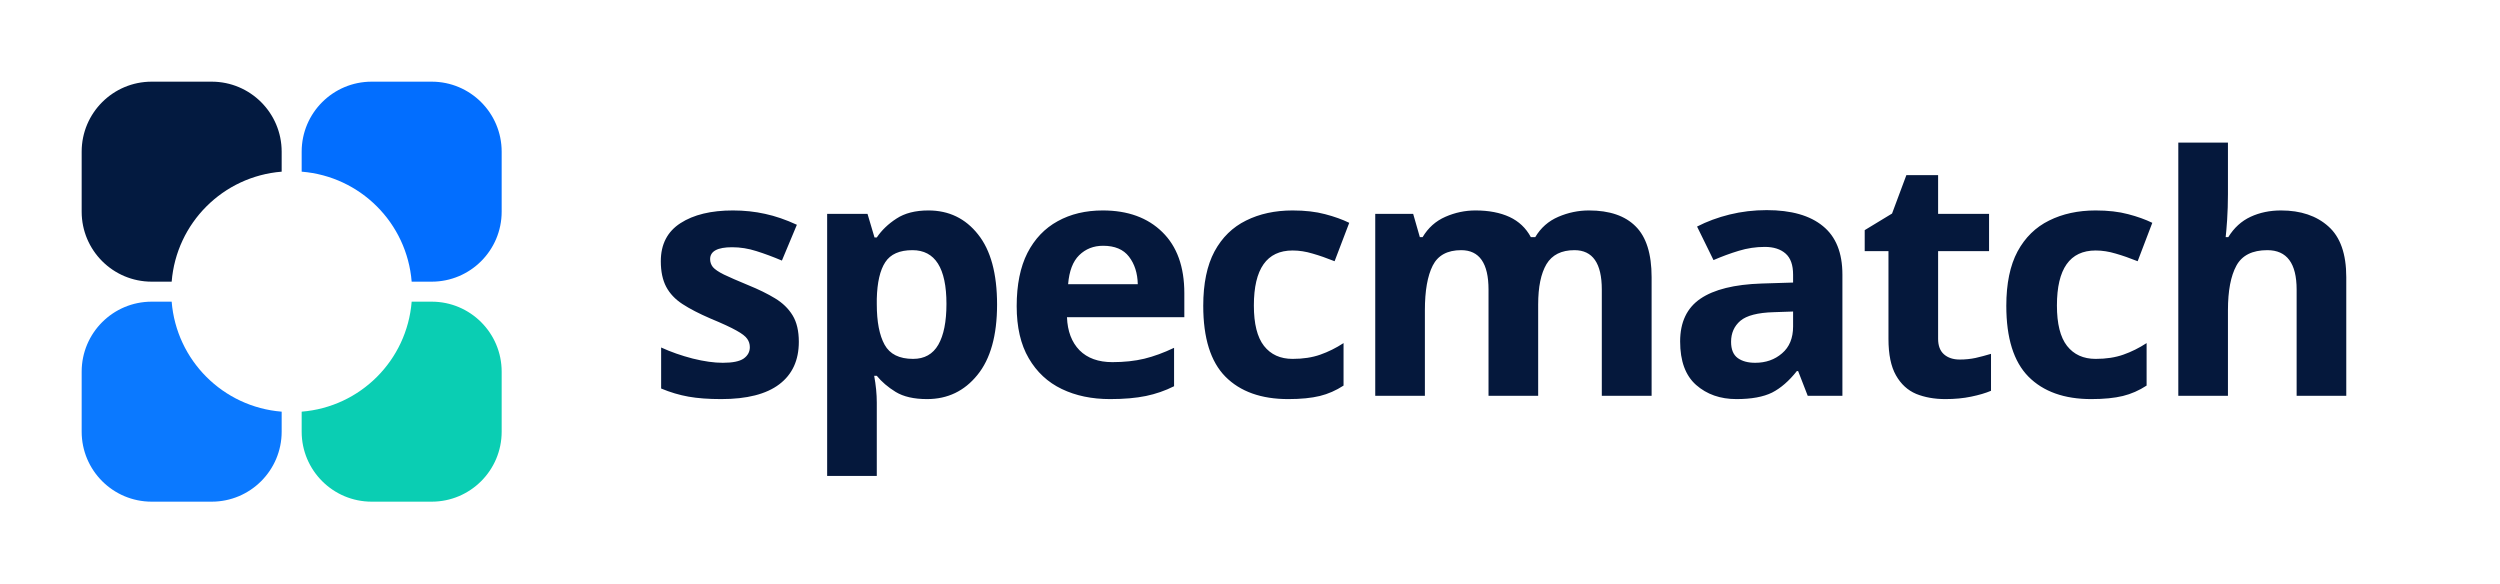
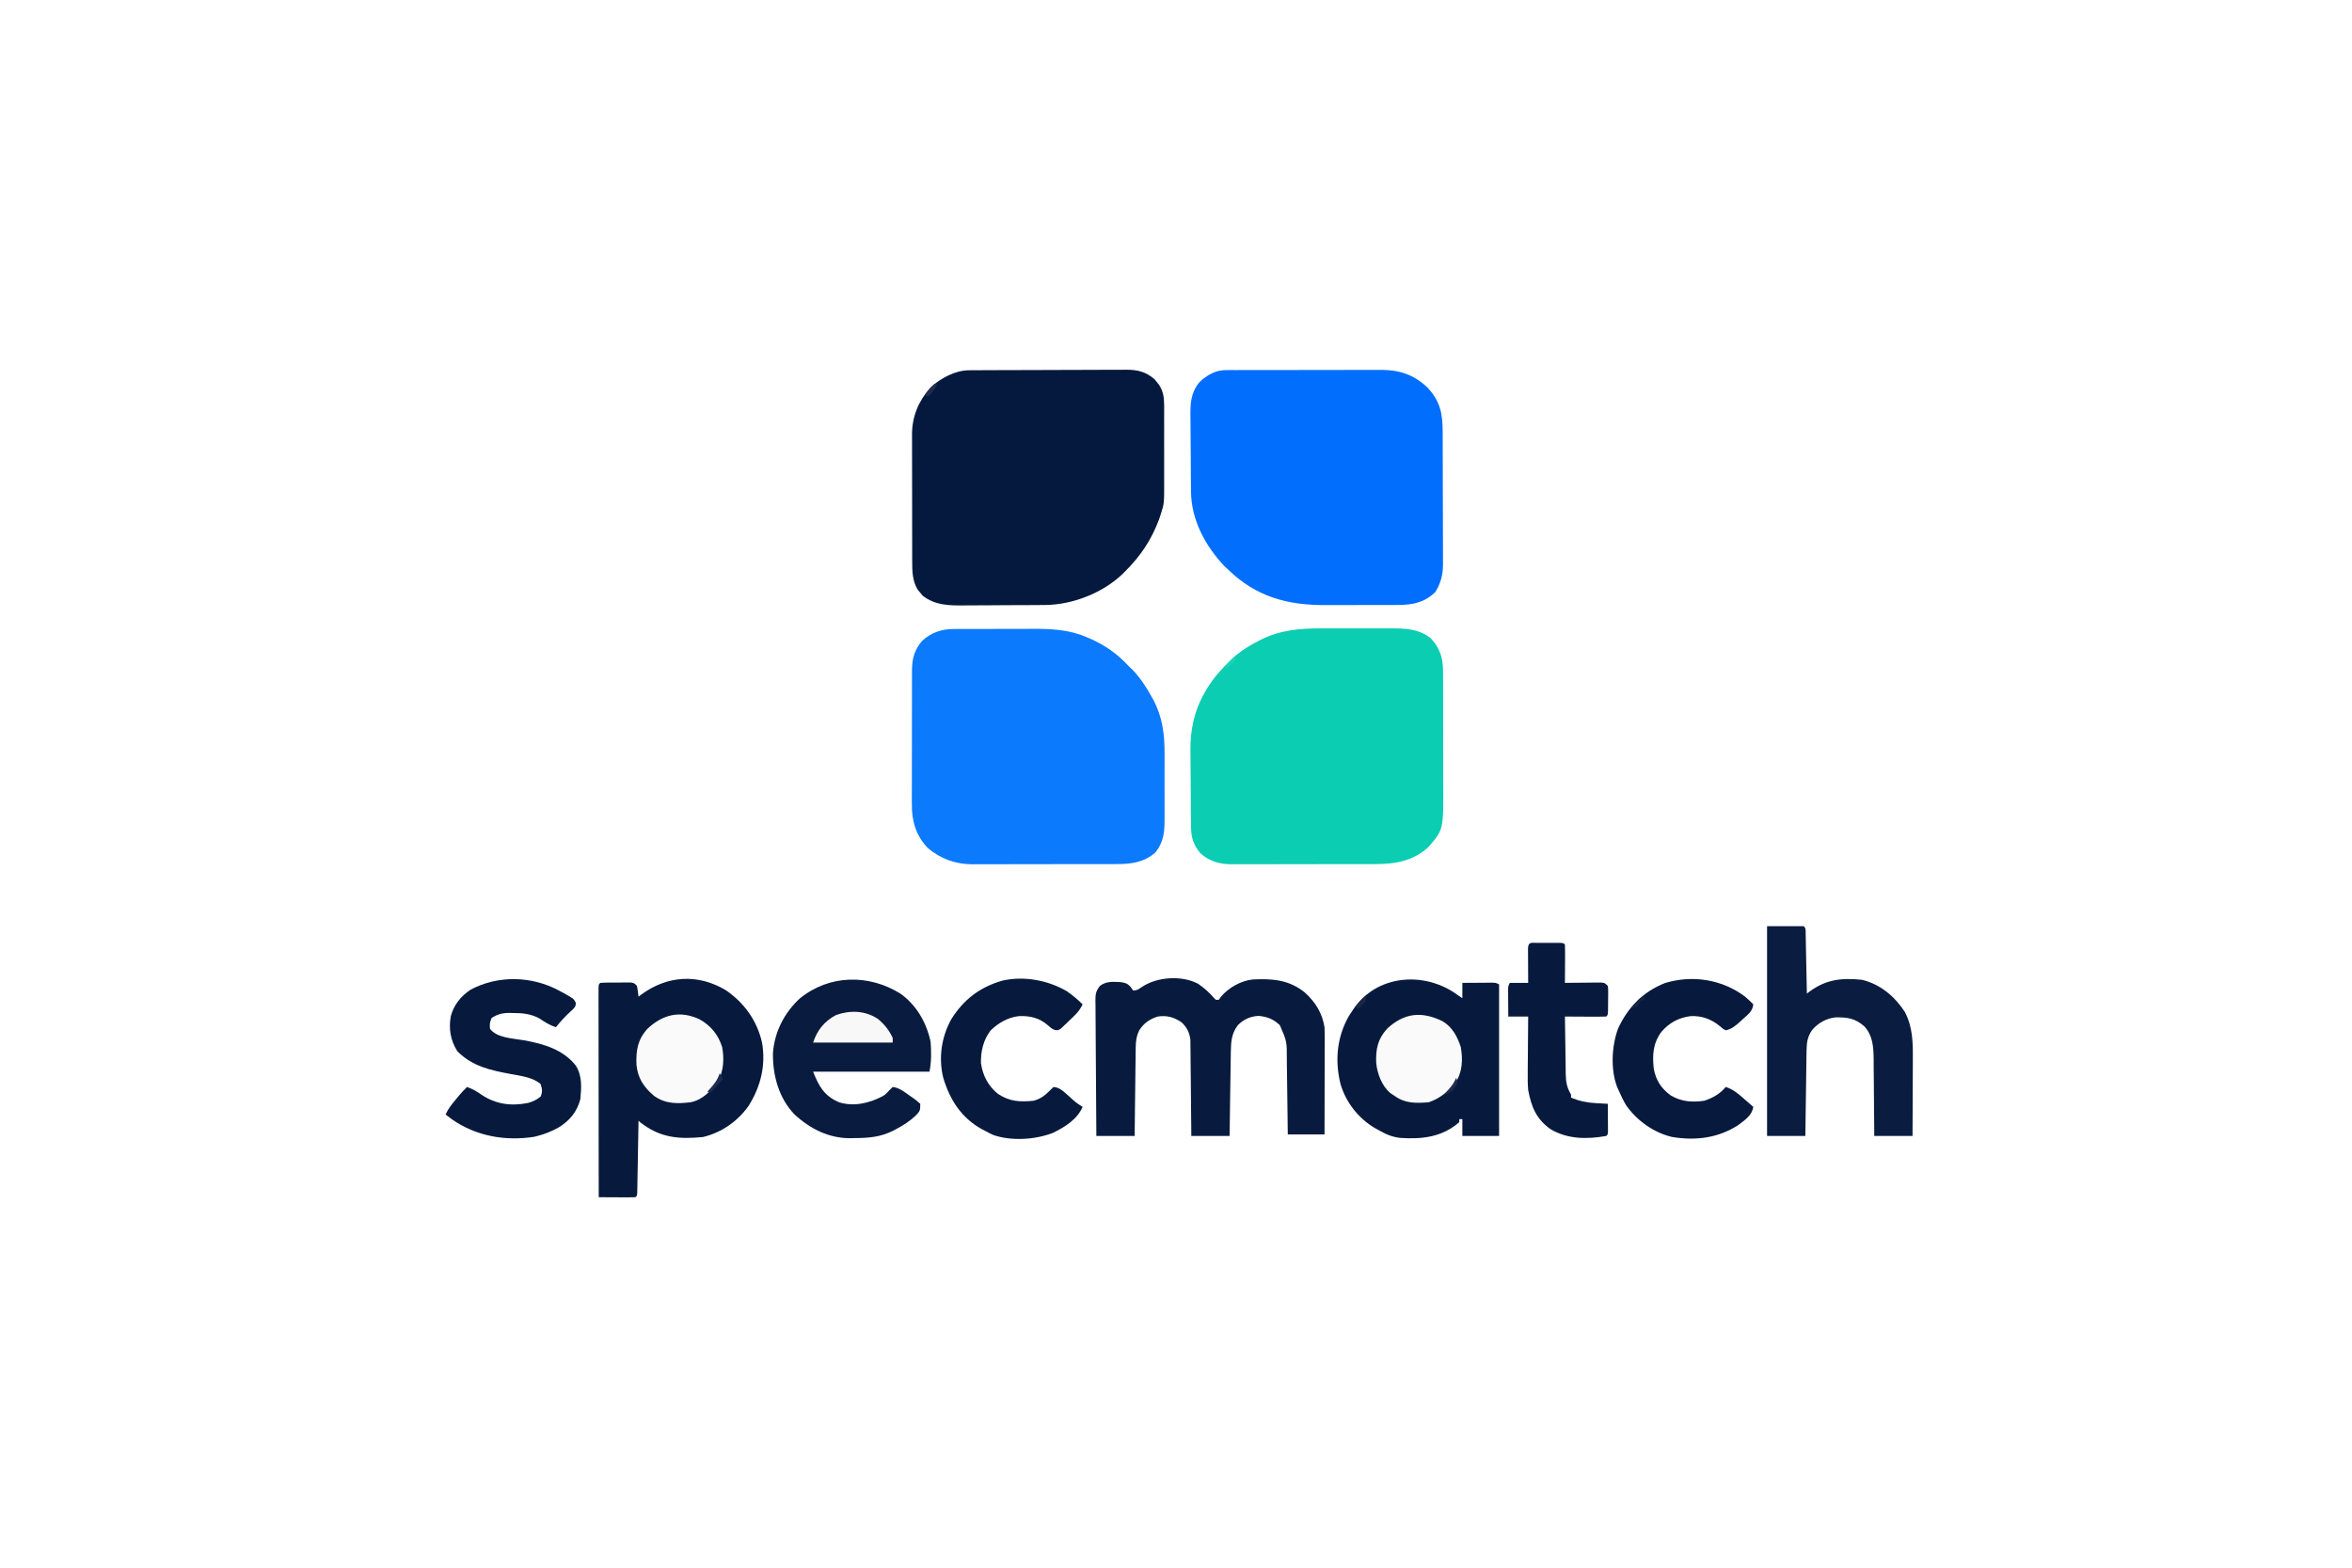
- <svg xmlns="http://www.w3.org/2000/svg" viewBox="0 0 240 56" fill="none">
-   <g transform="translate(4, 4) scale(0.48)">
-     <path d="M 22 8 L 34 8 A 14 14 0 0 1 48 22 L 48 26 A 24 24 0 0 0 26 48 L 22 48 A 14 14 0 0 1 8 34 L 8 22 A 14 14 0 0 1 22 8 Z" fill="#031a40" />
-     <path d="M 92 22 L 92 34 A 14 14 0 0 1 78 48 L 74 48 A 24 24 0 0 0 52 26 L 52 22 A 14 14 0 0 1 66 8 L 78 8 A 14 14 0 0 1 92 22 Z" fill="#026eff" />
-     <path d="M 8 78 L 8 66 A 14 14 0 0 1 22 52 L 26 52 A 24 24 0 0 0 48 74 L 48 78 A 14 14 0 0 1 34 92 L 22 92 A 14 14 0 0 1 8 78 Z" fill="#0b79ff" />
-     <path d="M 78 92 L 66 92 A 14 14 0 0 1 52 78 L 52 74 A 24 24 0 0 0 74 52 L 78 52 A 14 14 0 0 1 92 66 L 92 78 A 14 14 0 0 1 78 92 Z" fill="#0aceb3" />
-   </g>
-   <text x="62" y="38" font-family="'Plus Jakarta Sans', 'Outfit', sans-serif" font-size="32" font-weight="800" fill="#05183c" letter-spacing="-1px">specmatch</text>
+ <svg xmlns="http://www.w3.org/2000/svg" version="1.1" width="1536" height="1024">
+   <path d="M0 0 C1.68 -0 3.36 -0.01 5.04 -0.01 C8.54 -0.02 12.03 -0.01 15.52 0.01 C19.98 0.03 24.43 0.02 28.88 -0 C32.34 -0.02 35.8 -0.01 39.26 -0 C40.9 -0 42.54 -0 44.18 -0.01 C54.08 -0.06 63.32 0.02 71.45 6.43 C71.95 7.06 72.46 7.69 72.98 8.34 C73.51 8.97 74.03 9.59 74.57 10.24 C78.75 16.75 79.48 21.97 79.45 29.57 C79.45 30.56 79.46 31.54 79.47 32.56 C79.49 35.8 79.48 39.05 79.48 42.29 C79.48 44.56 79.49 46.83 79.49 49.09 C79.5 53.85 79.5 58.6 79.49 63.35 C79.48 69.41 79.5 75.48 79.53 81.54 C79.55 86.22 79.54 90.91 79.54 95.6 C79.54 97.83 79.55 100.06 79.56 102.3 C79.7 131.45 79.7 131.45 70.08 142.6 C60.43 151.75 48.36 153.99 35.47 153.94 C34.37 153.94 33.27 153.95 32.14 153.96 C28.54 153.97 24.95 153.97 21.35 153.96 C18.83 153.97 16.31 153.97 13.79 153.98 C8.53 153.99 3.26 153.99 -2 153.98 C-8.06 153.97 -14.13 153.98 -20.19 154.01 C-26.05 154.03 -31.92 154.03 -37.78 154.03 C-40.26 154.03 -42.75 154.03 -45.23 154.05 C-48.7 154.06 -52.17 154.05 -55.65 154.03 C-56.66 154.04 -57.68 154.05 -58.72 154.06 C-66.63 153.98 -72.74 152.26 -78.83 147.09 C-83.85 141.05 -85.07 136.66 -85.15 128.91 C-85.16 128.25 -85.17 127.59 -85.17 126.91 C-85.2 124.74 -85.22 122.56 -85.23 120.39 C-85.24 119.64 -85.24 118.89 -85.25 118.12 C-85.27 114.15 -85.29 110.17 -85.31 106.2 C-85.32 102.94 -85.35 99.68 -85.39 96.43 C-85.44 92.47 -85.46 88.51 -85.47 84.55 C-85.48 83.05 -85.49 81.56 -85.52 80.06 C-85.73 66.29 -82.98 53.36 -75.89 41.34 C-75.52 40.69 -75.14 40.04 -74.75 39.37 C-70.44 32.22 -64.99 26.26 -58.96 20.53 C-58.16 19.77 -57.36 19.01 -56.53 18.23 C-51.84 14.17 -46.75 11.13 -41.27 8.28 C-40.67 7.96 -40.07 7.65 -39.46 7.32 C-26.71 1.04 -13.93 -0.08 0 0 Z " fill="#0ACDB2" transform="translate(862.957,410.4688)" />
+   <path d="M0 0 C0.69 -0 1.39 -0.01 2.1 -0.01 C4.4 -0.02 6.69 -0.02 8.99 -0.02 C10.59 -0.03 12.2 -0.03 13.8 -0.03 C17.17 -0.04 20.54 -0.04 23.9 -0.04 C28.19 -0.04 32.48 -0.05 36.76 -0.07 C40.08 -0.08 43.4 -0.08 46.72 -0.08 C48.3 -0.08 49.87 -0.09 51.45 -0.1 C63.64 -0.15 75.31 0.38 86.65 5.27 C87.37 5.57 88.09 5.88 88.83 6.19 C98.62 10.49 106.91 16.24 114.15 24.15 C114.99 24.95 115.84 25.75 116.71 26.58 C121.84 31.97 125.69 37.82 129.27 44.33 C129.6 44.91 129.92 45.48 130.26 46.07 C136.37 57.53 137.76 68.93 137.68 81.66 C137.68 83.22 137.69 84.77 137.69 86.33 C137.7 89.56 137.69 92.79 137.67 96.02 C137.65 100.14 137.66 104.27 137.68 108.39 C137.7 111.59 137.69 114.79 137.68 117.99 C137.68 119.51 137.68 121.03 137.69 122.55 C137.74 131.71 137.52 138.73 131.54 146.13 C123.77 152.64 115.72 153.59 105.84 153.55 C104.19 153.56 104.19 153.56 102.52 153.57 C98.92 153.59 95.32 153.58 91.72 153.58 C89.2 153.58 86.69 153.59 84.17 153.59 C78.9 153.6 73.63 153.6 68.37 153.59 C62.31 153.58 56.24 153.59 50.18 153.62 C44.32 153.65 38.45 153.65 32.59 153.64 C30.11 153.64 27.63 153.65 25.15 153.66 C21.67 153.67 18.2 153.66 14.72 153.65 C13.71 153.66 12.69 153.67 11.65 153.68 C1.01 153.57 -8.67 150.04 -16.85 143.15 C-24.69 135.03 -27.47 125.44 -27.35 114.39 C-27.36 113.37 -27.36 112.34 -27.37 111.29 C-27.38 107.93 -27.37 104.58 -27.35 101.23 C-27.35 98.88 -27.35 96.54 -27.35 94.19 C-27.35 89.29 -27.34 84.39 -27.32 79.49 C-27.29 73.21 -27.29 66.94 -27.3 60.66 C-27.31 55.83 -27.3 50.99 -27.29 46.15 C-27.29 43.84 -27.29 41.52 -27.29 39.21 C-27.29 35.98 -27.28 32.74 -27.26 29.51 C-27.26 28.56 -27.26 27.61 -27.27 26.63 C-27.18 19.07 -25.59 13.42 -20.45 7.56 C-14.45 2.23 -7.88 0.02 0 0 Z " fill="#0C7AFD" transform="translate(622.8513,410.8547)" />
+   <path d="M0 0 C0.96 -0.01 1.92 -0.01 2.91 -0.02 C4.47 -0.02 4.47 -0.02 6.07 -0.01 C7.17 -0.02 8.28 -0.02 9.42 -0.03 C13.08 -0.04 16.73 -0.04 20.39 -0.04 C22.94 -0.04 25.49 -0.05 28.03 -0.05 C33.38 -0.06 38.72 -0.06 44.06 -0.05 C50.22 -0.05 56.37 -0.06 62.53 -0.08 C68.47 -0.1 74.41 -0.11 80.35 -0.1 C82.86 -0.1 85.38 -0.11 87.9 -0.12 C91.43 -0.13 94.96 -0.12 98.49 -0.11 C99.52 -0.12 100.55 -0.13 101.61 -0.13 C113.36 -0.05 122.8 3.22 131.33 11.41 C139.64 20.3 141.25 28.38 141.26 40.25 C141.27 41.25 141.27 42.25 141.28 43.29 C141.29 46.6 141.3 49.91 141.3 53.22 C141.31 55.52 141.31 57.83 141.32 60.13 C141.33 64.97 141.34 69.8 141.34 74.63 C141.35 80.82 141.37 87 141.4 93.18 C141.42 97.95 141.42 102.71 141.42 107.47 C141.43 109.75 141.43 112.03 141.45 114.31 C141.47 117.5 141.46 120.69 141.46 123.88 C141.47 124.82 141.48 125.76 141.48 126.72 C141.44 133.67 140.12 138.92 136.48 144.95 C129.49 151.75 121.94 153.37 112.41 153.41 C111.1 153.41 109.79 153.42 108.44 153.43 C107.01 153.43 105.59 153.43 104.17 153.43 C102.69 153.43 101.21 153.44 99.73 153.44 C96.62 153.44 93.52 153.45 90.42 153.45 C86.49 153.45 82.55 153.46 78.62 153.48 C75.56 153.49 72.5 153.49 69.44 153.49 C67.99 153.49 66.54 153.49 65.1 153.5 C40.02 153.63 19.52 148.21 1.1 130.26 C0.21 129.44 -0.67 128.61 -1.59 127.76 C-13.98 114.36 -22.89 97.92 -23.09 79.39 C-23.1 78.73 -23.11 78.07 -23.12 77.39 C-23.14 75.23 -23.16 73.06 -23.17 70.9 C-23.18 70.15 -23.18 69.41 -23.19 68.64 C-23.22 64.7 -23.24 60.76 -23.25 56.82 C-23.26 53.58 -23.29 50.33 -23.33 47.09 C-23.38 43.15 -23.41 39.22 -23.41 35.28 C-23.42 33.79 -23.43 32.3 -23.46 30.81 C-23.59 22.27 -23.38 15.22 -17.9 8.26 C-15.84 6.14 -15.84 6.14 -13.9 4.82 C-13.26 4.37 -12.62 3.92 -11.96 3.45 C-7.99 1.16 -4.59 0.01 0 0 Z " fill="#016EFD" transform="translate(800.8998,241.7393)" />
+   <path d="M0 0 C0.97 -0.01 1.94 -0.01 2.94 -0.02 C4 -0.02 5.06 -0.03 6.15 -0.03 C7.27 -0.04 8.39 -0.04 9.54 -0.05 C13.25 -0.07 16.96 -0.08 20.68 -0.09 C21.94 -0.1 23.21 -0.1 24.52 -0.1 C30.53 -0.12 36.55 -0.14 42.56 -0.15 C49.49 -0.15 56.42 -0.18 63.36 -0.22 C69.37 -0.26 75.38 -0.27 81.39 -0.27 C83.95 -0.28 86.5 -0.29 89.05 -0.31 C92.63 -0.33 96.2 -0.33 99.78 -0.32 C100.83 -0.34 101.88 -0.35 102.97 -0.36 C110.32 -0.31 115.59 0.96 121.31 5.89 C121.98 6.73 121.98 6.73 122.66 7.58 C123.36 8.42 123.36 8.42 124.06 9.27 C127.01 13.78 127.54 17.67 127.55 23.01 C127.55 24.02 127.55 24.02 127.56 25.05 C127.57 27.25 127.56 29.46 127.55 31.67 C127.56 33.21 127.56 34.75 127.56 36.3 C127.56 39.53 127.56 42.76 127.55 45.99 C127.54 50.12 127.55 54.24 127.56 58.37 C127.56 61.56 127.56 64.74 127.56 67.93 C127.56 69.45 127.56 70.97 127.56 72.49 C127.6 87.09 127.6 87.09 125.29 94.15 C124.95 95.2 124.6 96.26 124.25 97.35 C119.19 110.82 112.36 121.06 102.29 131.15 C101.63 131.82 100.97 132.49 100.3 133.17 C87.24 145.53 67.7 153.19 49.88 153.32 C48.81 153.33 48.81 153.33 47.71 153.34 C45.36 153.36 43 153.38 40.65 153.39 C39.43 153.39 39.43 153.39 38.2 153.4 C33.91 153.42 29.63 153.43 25.34 153.44 C20.94 153.45 16.54 153.49 12.14 153.53 C8.73 153.55 5.32 153.56 1.92 153.57 C0.3 153.57 -1.33 153.58 -2.95 153.6 C-12.87 153.71 -21.96 153.61 -30.15 147.25 C-30.66 146.62 -31.18 145.99 -31.71 145.33 C-32.25 144.71 -32.78 144.08 -33.34 143.44 C-36.96 137.4 -37 131.17 -36.99 124.33 C-36.99 123.37 -37 122.41 -37 121.42 C-37.01 118.26 -37.01 115.1 -37.01 111.94 C-37.02 109.73 -37.02 107.52 -37.02 105.32 C-37.03 100.69 -37.03 96.07 -37.03 91.44 C-37.02 85.54 -37.04 79.63 -37.06 73.72 C-37.08 69.16 -37.08 64.6 -37.07 60.04 C-37.07 57.86 -37.08 55.69 -37.09 53.51 C-37.1 50.46 -37.09 47.4 -37.08 44.35 C-37.09 43.46 -37.1 42.57 -37.11 41.66 C-37.01 29.96 -32.83 20.13 -25.12 11.33 C-18.67 5.29 -8.9 0.05 0 0 Z " fill="#05193F" transform="translate(632.7107,241.8528)" />
+   <path d="M0 0 C12.04 8.27 20.29 19.75 23.59 34.12 C26.18 48.88 22.8 62.76 14.9 75.39 C7.74 85.58 -2.77 92.95 -15 95.87 C-30.98 97.42 -43.11 96.36 -56.05 86.17 C-56.55 85.67 -56.55 85.67 -57.05 85.17 C-57.07 86.09 -57.07 86.09 -57.09 87.02 C-57.19 93.36 -57.31 99.71 -57.43 106.05 C-57.47 108.42 -57.51 110.79 -57.55 113.16 C-57.61 116.56 -57.67 119.95 -57.74 123.35 C-57.75 124.42 -57.77 125.48 -57.79 126.58 C-57.81 127.56 -57.83 128.55 -57.85 129.56 C-57.86 130.42 -57.88 131.29 -57.9 132.19 C-58.05 134.17 -58.05 134.17 -59.05 135.17 C-60.84 135.26 -62.62 135.27 -64.4 135.27 C-65.48 135.26 -66.56 135.26 -67.67 135.26 C-68.81 135.25 -69.95 135.24 -71.12 135.23 C-72.26 135.23 -73.4 135.22 -74.57 135.22 C-77.4 135.2 -80.23 135.19 -83.05 135.17 C-83.08 117.06 -83.1 98.96 -83.11 80.85 C-83.11 72.44 -83.12 64.04 -83.13 55.63 C-83.14 48.31 -83.15 40.98 -83.15 33.66 C-83.15 29.78 -83.15 25.9 -83.16 22.02 C-83.17 18.37 -83.17 14.72 -83.17 11.07 C-83.17 9.09 -83.17 7.1 -83.18 5.11 C-83.18 3.94 -83.18 2.77 -83.17 1.57 C-83.18 0.03 -83.18 0.03 -83.18 -1.54 C-83.05 -3.83 -83.05 -3.83 -82.05 -4.83 C-78.42 -5.08 -74.76 -5.02 -71.12 -5.02 C-70.09 -5.03 -69.06 -5.04 -68 -5.06 C-66.53 -5.06 -66.53 -5.06 -65.03 -5.06 C-64.12 -5.07 -63.22 -5.07 -62.29 -5.07 C-60.05 -4.83 -60.05 -4.83 -58.05 -2.83 C-57.65 -0.51 -57.31 1.83 -57.05 4.17 C-56.45 3.71 -55.84 3.25 -55.22 2.78 C-38.28 -9.63 -18.34 -11 0 0 Z " fill="#07193D" transform="translate(474.0547,646.832)" />
+   <path d="M0 0 C0.99 0.66 1.98 1.32 3 2 C3 -1.3 3 -4.6 3 -8 C6.63 -8.03 10.25 -8.05 13.88 -8.06 C15.42 -8.08 15.42 -8.08 17 -8.09 C17.99 -8.09 18.98 -8.09 19.99 -8.1 C21.36 -8.11 21.36 -8.11 22.75 -8.11 C25 -8 25 -8 27 -7 C27 25.67 27 58.34 27 92 C19.08 92 11.16 92 3 92 C3 88.37 3 84.74 3 81 C2.34 81 1.68 81 1 81 C1 81.66 1 82.32 1 83 C-10.31 92.78 -23.21 94.23 -37.59 93.27 C-42.98 92.66 -47.37 90.73 -52 88 C-52.79 87.57 -53.59 87.13 -54.4 86.68 C-65.04 80.3 -73.13 69.91 -76.59 57.97 C-80.35 42.68 -78.91 27.38 -71.12 13.69 C-70.11 12.11 -69.07 10.54 -68 9 C-67.57 8.37 -67.14 7.75 -66.7 7.11 C-50.47 -14.05 -20.27 -15.07 0 0 Z " fill="#071A3D" transform="translate(952,650)" />
+   <path d="M0 0 C3.88 2.58 7.2 5.63 10.29 9.12 C11.55 10.67 11.55 10.67 13.62 10.44 C14.12 9.74 14.62 9.03 15.12 8.31 C20.15 2.54 28.01 -1.97 35.7 -2.78 C48.51 -3.44 59.56 -2.6 69.85 5.81 C76.74 12.12 81.1 19.12 82.62 28.44 C82.71 30.77 82.74 33.1 82.74 35.43 C82.74 36.11 82.74 36.8 82.74 37.5 C82.74 39.75 82.73 41.99 82.72 44.24 C82.72 45.8 82.72 47.36 82.72 48.93 C82.71 53.03 82.7 57.13 82.69 61.23 C82.68 65.42 82.68 69.61 82.67 73.8 C82.66 82.01 82.65 90.22 82.62 98.44 C74.71 98.44 66.78 98.44 58.62 98.44 C58.6 95.83 58.6 95.83 58.56 93.16 C58.5 87.38 58.42 81.61 58.34 75.83 C58.29 72.33 58.24 68.82 58.2 65.32 C58.16 61.29 58.1 57.26 58.04 53.22 C58.03 51.98 58.02 50.73 58 49.45 C58.03 37.64 58.03 37.64 53.44 27.06 C49.15 23.06 45.5 21.65 39.69 21 C34.33 21.25 29.81 23.21 26.05 27.05 C21.85 32.5 21.52 37.95 21.42 44.72 C21.4 45.94 21.38 47.16 21.36 48.42 C21.34 49.72 21.33 51.02 21.31 52.37 C21.29 53.73 21.27 55.09 21.25 56.44 C21.19 60.01 21.14 63.57 21.09 67.13 C21.04 70.77 20.99 74.41 20.93 78.05 C20.82 85.18 20.72 92.31 20.62 99.44 C12.38 99.44 4.12 99.44 -4.38 99.44 C-4.39 97.47 -4.4 95.5 -4.42 93.47 C-4.47 86.96 -4.54 80.45 -4.61 73.93 C-4.66 69.98 -4.69 66.04 -4.72 62.09 C-4.75 58.28 -4.79 54.46 -4.84 50.65 C-4.85 49.2 -4.87 47.75 -4.87 46.29 C-4.88 44.26 -4.91 42.22 -4.94 40.18 C-4.96 38.44 -4.96 38.44 -4.98 36.66 C-5.57 31.82 -7.22 28.53 -10.75 25.19 C-15.78 21.83 -20.3 20.53 -26.38 21.44 C-31.66 23.21 -35.35 25.66 -38.38 30.44 C-40.26 34.36 -40.64 37.54 -40.69 41.88 C-40.71 43.16 -40.73 44.44 -40.75 45.76 C-40.77 47.15 -40.78 48.54 -40.79 49.93 C-40.81 51.35 -40.83 52.78 -40.85 54.21 C-40.9 57.96 -40.94 61.7 -40.98 65.45 C-41.02 69.28 -41.07 73.1 -41.12 76.93 C-41.21 84.43 -41.3 91.94 -41.38 99.44 C-49.62 99.44 -57.88 99.44 -66.38 99.44 C-66.49 87.14 -66.58 74.84 -66.63 62.54 C-66.66 56.83 -66.7 51.11 -66.75 45.4 C-66.81 39.89 -66.84 34.38 -66.85 28.87 C-66.86 26.77 -66.88 24.66 -66.9 22.56 C-66.94 19.61 -66.94 16.67 -66.94 13.73 C-66.96 12.86 -66.98 11.99 -67 11.09 C-66.96 6.73 -66.78 4.97 -64.05 1.4 C-59.72 -1.78 -55.84 -1.23 -50.64 -1.07 C-47.5 -0.58 -46.26 -0.32 -44.12 1.94 C-43.55 2.76 -42.97 3.59 -42.38 4.44 C-39.77 4.44 -38.73 3.49 -36.56 2.06 C-26.61 -4.52 -10.74 -5.62 0 0 Z " fill="#081A3E" transform="translate(782.375,642.5625)" />
+   <path d="M0 0 C10.55 7.55 17 18.84 19.75 31.44 C20.22 38.14 20.32 44.39 19 51 C-6.08 51 -31.16 51 -57 51 C-53.07 60.82 -49.8 66.75 -40.06 71 C-30.4 73.98 -20.56 71.67 -11.82 67.16 C-9.7 65.9 -9.7 65.9 -7.25 63.19 C-6.51 62.47 -5.76 61.74 -5 61 C-0.55 61.53 2.69 64.28 6.25 66.81 C6.9 67.25 7.55 67.69 8.22 68.14 C10.08 69.46 10.08 69.46 13 72 C13 76.42 12.84 76.77 9.94 79.75 C6.14 83.36 2.08 85.91 -2.5 88.38 C-3.12 88.71 -3.73 89.04 -4.37 89.39 C-12.73 93.68 -20.54 94.36 -29.81 94.38 C-30.83 94.4 -31.85 94.42 -32.89 94.45 C-46.81 94.5 -59.07 88.26 -69.19 78.89 C-79.39 68.22 -83.42 53.45 -83.21 38.95 C-82.23 24.99 -75.85 12.64 -65.66 3.15 C-46.39 -12.44 -20.8 -12.85 0 0 Z " fill="#091B3E" transform="translate(588,649)" />
+   <path d="M0 0 C7.92 0 15.84 0 24 0 C25.53 1.53 25.16 2.93 25.21 5.06 C25.23 5.92 25.25 6.78 25.27 7.67 C25.28 8.6 25.3 9.54 25.32 10.5 C25.34 11.46 25.36 12.41 25.38 13.39 C25.44 16.45 25.5 19.51 25.56 22.56 C25.61 24.63 25.65 26.7 25.69 28.76 C25.8 33.84 25.9 38.92 26 44 C26.64 43.52 27.28 43.04 27.94 42.54 C38.72 34.67 48.95 33.64 62 35 C74.04 37.93 83.31 45.79 90 56 C95.2 66.05 95.28 76.04 95.2 87.1 C95.19 88.54 95.19 89.99 95.19 91.43 C95.18 95.2 95.16 98.98 95.14 102.75 C95.12 106.61 95.11 110.47 95.1 114.33 C95.08 121.89 95.04 129.44 95 137 C86.75 137 78.5 137 70 137 C69.99 135.2 69.98 133.4 69.97 131.54 C69.94 125.56 69.88 119.59 69.82 113.61 C69.78 109.98 69.74 106.36 69.73 102.74 C69.71 99.24 69.68 95.74 69.63 92.24 C69.61 90.26 69.61 88.29 69.61 86.32 C69.48 78.61 68.99 71.35 63.55 65.42 C57.48 60.1 52.55 59.44 44.62 59.55 C38.46 60.31 33.69 63.01 29.54 67.63 C26.46 72 25.87 75.81 25.79 81.03 C25.77 82.27 25.75 83.51 25.73 84.79 C25.72 86.15 25.7 87.5 25.68 88.86 C25.66 90.24 25.64 91.63 25.62 93.01 C25.57 96.66 25.52 100.3 25.47 103.95 C25.42 107.67 25.36 111.39 25.31 115.11 C25.2 122.4 25.1 129.7 25 137 C16.75 137 8.5 137 0 137 C0 91.79 0 46.58 0 0 Z " fill="#0A1C3F" transform="translate(1154,605)" />
+   <path d="M0 0 C1.42 0.75 1.42 0.75 2.87 1.52 C9.65 5.32 9.65 5.32 11 7.94 C11 10 11 10 9.52 11.93 C8.81 12.57 8.11 13.21 7.38 13.88 C3.95 17.09 0.93 20.34 -2 24 C-6.02 22.62 -9.26 20.61 -12.74 18.22 C-18.26 15.24 -23.89 14.66 -30.06 14.69 C-31.08 14.66 -31.08 14.66 -32.13 14.64 C-36.81 14.63 -40.09 15.41 -44 18 C-45.24 21.45 -45.24 21.45 -45 25 C-40.47 31.08 -29.9 31.24 -22.88 32.5 C-10.2 34.79 2.72 38.46 11 49 C15.28 55.63 14.73 63.34 14 71 C11.88 79.07 7.21 84.79 0.25 89.19 C-4.33 91.79 -8.9 93.69 -14 95 C-14.71 95.19 -15.43 95.37 -16.16 95.56 C-35.1 98.48 -54.06 95.15 -69.88 84.12 C-71.26 83.1 -72.64 82.06 -74 81 C-72.39 77.33 -70.11 74.51 -67.56 71.44 C-66.39 70.01 -66.39 70.01 -65.19 68.56 C-63.52 66.61 -61.85 64.77 -60 63 C-56.52 64.27 -53.74 65.76 -50.75 67.94 C-41.31 74.28 -31.44 75.63 -20.21 73.46 C-16.88 72.47 -14.53 71.45 -11.88 69.19 C-10.61 66.02 -10.91 64.21 -12 61 C-17.23 56.69 -24.61 55.82 -31.12 54.61 C-44.64 52.07 -56.31 49.69 -66.31 39.69 C-70.83 32.49 -72.07 25.06 -70.6 16.75 C-68.62 9.35 -63.98 3.65 -57.64 -0.57 C-39.72 -10.1 -17.77 -9.55 0 0 Z " fill="#071A3D" transform="translate(365,647)" />
+   <path d="M0 0 C3.85 2.55 7.25 5.49 10.56 8.7 C8.5 13.29 5.32 16.11 1.68 19.51 C1.06 20.12 0.43 20.73 -0.21 21.36 C-0.82 21.93 -1.43 22.5 -2.06 23.09 C-2.61 23.61 -3.16 24.14 -3.73 24.68 C-5.44 25.7 -5.44 25.7 -7.48 25.51 C-9.44 24.7 -9.44 24.7 -12.19 22.32 C-17.76 17.52 -23.73 16.15 -31 16.41 C-38.25 17.25 -44.18 20.71 -49.44 25.7 C-54.22 31.71 -56.04 39.62 -55.81 47.2 C-54.58 55.45 -51.07 62.08 -44.6 67.29 C-36.93 72.27 -30.44 72.56 -21.44 71.7 C-16.79 70.38 -14.06 68.32 -10.69 64.88 C-9.95 64.16 -9.21 63.44 -8.44 62.7 C-5.36 63.03 -3.57 64.15 -1.28 66.16 C-0.71 66.65 -0.15 67.14 0.43 67.64 C1.01 68.16 1.59 68.67 2.18 69.2 C6.11 72.82 6.11 72.82 10.56 75.7 C7.19 83.76 -1.31 89.11 -8.92 92.72 C-20.45 97.17 -35.97 98.14 -47.75 94.07 C-50.17 92.95 -50.17 92.95 -52.44 91.7 C-53.72 91.04 -53.72 91.04 -55.03 90.38 C-68.56 82.94 -76.08 71.26 -80.44 56.7 C-83.64 43.76 -81.62 29.98 -75.19 18.45 C-67.06 5.46 -56.44 -2.62 -41.56 -6.84 C-27.6 -9.91 -12.19 -7.04 0 0 Z " fill="#071A3E" transform="translate(696.4414,647.3047)" />
+   <path d="M0 0 C1.84 1.61 3.61 3.24 5.32 4.98 C4.94 9.49 1.74 11.79 -1.43 14.61 C-2.21 15.34 -2.21 15.34 -3.02 16.09 C-6.01 18.8 -8.67 21.14 -12.68 21.98 C-14.6 20.97 -14.6 20.97 -16.43 19.3 C-22.06 14.67 -28.3 12.34 -35.64 12.71 C-43.57 13.79 -49.41 16.94 -54.68 22.98 C-60.18 30.46 -60.63 37.94 -59.68 46.98 C-58.31 54.59 -54.78 60 -48.55 64.53 C-41.57 68.62 -34.61 69.13 -26.68 67.98 C-21.18 66.15 -16.38 63.53 -12.68 58.98 C-7.82 60.5 -4.61 63.31 -0.86 66.61 C-0.27 67.12 0.33 67.64 0.95 68.17 C2.41 69.44 3.87 70.71 5.32 71.98 C4.48 77.74 -0.29 80.65 -4.68 83.98 C-17.81 92.45 -32.53 94.19 -47.88 91.61 C-59.79 88.76 -70.66 80.97 -77.68 70.98 C-79.62 67.75 -81.21 64.46 -82.68 60.98 C-83 60.27 -83.32 59.56 -83.65 58.83 C-87.96 47.43 -87.12 32.16 -83 20.88 C-76.66 7.05 -66.66 -3.25 -52.36 -8.89 C-34.39 -14.37 -15 -11.3 0 0 Z " fill="#07193D" transform="translate(1139.676,651.0156)" />
+   <path d="M0 0 C0.98 -0 1.97 -0 2.98 -0 C4.02 -0 5.06 0 6.12 0.01 C7.68 0 7.68 0 9.27 -0 C10.25 -0 11.24 -0 12.25 0 C13.16 0 14.07 0 15.01 0 C17.12 0.13 17.12 0.13 18.12 1.13 C18.21 2.99 18.23 4.84 18.22 6.7 C18.22 7.82 18.22 8.95 18.21 10.11 C18.2 11.88 18.2 11.88 18.19 13.7 C18.18 14.88 18.18 16.07 18.17 17.29 C18.16 20.24 18.15 23.19 18.12 26.13 C18.9 26.12 19.68 26.11 20.48 26.1 C23.99 26.06 27.49 26.03 31 26.01 C32.22 25.99 33.45 25.97 34.71 25.96 C35.87 25.95 37.04 25.94 38.24 25.94 C39.32 25.93 40.4 25.92 41.51 25.91 C44.12 26.13 44.12 26.13 46.12 28.13 C46.37 30.09 46.37 30.09 46.36 32.45 C46.35 33.3 46.35 34.14 46.35 35.01 C46.34 35.9 46.33 36.78 46.31 37.7 C46.31 39.03 46.31 39.03 46.31 40.39 C46.27 46.99 46.27 46.99 45.12 48.13 C43.13 48.22 41.12 48.24 39.12 48.23 C37.91 48.23 36.69 48.22 35.44 48.22 C34.16 48.21 32.88 48.2 31.56 48.2 C30.28 48.19 29 48.19 27.67 48.18 C24.49 48.17 21.31 48.15 18.12 48.13 C18.19 54.43 18.28 60.73 18.39 67.03 C18.42 69.17 18.45 71.31 18.47 73.45 C18.51 76.54 18.56 79.62 18.61 82.7 C18.62 83.66 18.63 84.61 18.63 85.59 C18.75 90.91 19.35 94.45 22.12 99.13 C22.12 99.79 22.12 100.45 22.12 101.13 C27.65 103.37 32.37 104.38 38.31 104.7 C39.44 104.76 39.44 104.76 40.58 104.83 C42.43 104.93 44.28 105.03 46.12 105.13 C46.15 108.45 46.17 111.76 46.19 115.07 C46.2 116.02 46.2 116.96 46.21 117.94 C46.22 118.83 46.22 119.73 46.22 120.66 C46.23 121.49 46.23 122.33 46.24 123.18 C46.12 125.13 46.12 125.13 45.12 126.13 C32.48 128.36 19.82 128.35 8.55 121.59 C-0.69 114.92 -3.8 107.11 -5.88 96.13 C-6.22 92.23 -6.23 88.38 -6.17 84.46 C-6.16 83.41 -6.16 82.36 -6.16 81.28 C-6.14 77.98 -6.1 74.68 -6.06 71.38 C-6.05 69.13 -6.03 66.87 -6.02 64.61 C-5.99 59.12 -5.94 53.62 -5.88 48.13 C-10.16 48.13 -14.46 48.13 -18.88 48.13 C-18.9 44.84 -18.92 41.55 -18.94 38.26 C-18.95 36.85 -18.95 36.85 -18.96 35.42 C-18.97 34.52 -18.97 33.63 -18.97 32.7 C-18.98 31.88 -18.98 31.05 -18.99 30.2 C-18.88 28.13 -18.88 28.13 -17.88 26.13 C-13.91 26.13 -9.96 26.13 -5.88 26.13 C-5.89 24.34 -5.9 22.55 -5.91 20.7 C-5.92 18.36 -5.93 16.03 -5.94 13.7 C-5.95 12.51 -5.95 11.33 -5.96 10.11 C-5.97 8.98 -5.97 7.86 -5.97 6.7 C-5.98 5.14 -5.98 5.14 -5.99 3.54 C-5.79 -0.76 -3.81 0 0 0 Z " fill="#071A3D" transform="translate(1003.875,615.8672)" />
+   <path d="M0 0 C7.42 4.14 12.28 10.03 14.87 18.2 C16.25 25.62 15.89 33.56 12.25 40.25 C7.56 46.82 2.38 52.57 -5.75 54.25 C-14.52 55.27 -22.23 55.39 -29.7 50.02 C-36.34 44.29 -40.21 38.65 -41.1 29.76 C-41.46 20.32 -40.36 13.35 -33.92 6.23 C-23.94 -3.1 -12.82 -5.9 0 0 Z " fill="#FAFAFB" transform="translate(456.75,665.7461)" />
+   <path d="M0 0 C6.46 3.9 9.69 9.89 12 17 C13.39 25.08 13.13 33.3 8.41 40.25 C3.73 46.06 -1.86 50.62 -9 53 C-17.16 53.63 -24.17 53.85 -31 49 C-32.58 47.95 -32.58 47.95 -34.19 46.88 C-39.68 42.06 -42.6 34.24 -43.27 27.12 C-43.55 18.19 -42.26 11.72 -36.17 4.97 C-25.05 -5.38 -13.73 -6.62 0 0 Z " fill="#FAFAFB" transform="translate(942,667)" />
+   <path d="M0 0 C4.4 3.65 7.33 7.3 9.72 12.49 C9.72 13.48 9.72 14.47 9.72 15.49 C-7.44 15.49 -24.6 15.49 -42.28 15.49 C-39.56 7.35 -34.98 1.57 -27.28 -2.51 C-18.14 -5.77 -8.24 -5.47 0 0 Z " fill="#F8F8F9" transform="translate(573.2773,665.5117)" />
+   <path d="M0 0 C0.66 1.32 1.32 2.64 2 4 C-0.64 6.97 -3.28 9.94 -6 13 C-6.66 12.67 -7.32 12.34 -8 12 C-7.59 11.55 -7.18 11.11 -6.76 10.64 C-3.74 7.26 -1.34 4.42 0 0 Z " fill="#1E2D4F" transform="translate(470,701)" />
+   <path d="M0 0 C0 0.99 0 1.98 0 3 C-0.99 3.33 -1.98 3.66 -3 4 C-3.33 4.99 -3.66 5.98 -4 7 C-6.56 8.19 -6.56 8.19 -9 9 C-8.07 7.87 -7.13 6.75 -6.19 5.62 C-5.67 5 -5.14 4.37 -4.61 3.73 C-3 2 -3 2 0 0 Z " fill="#152344" transform="translate(1074,650)" />
+   <path d="M0 0 C0.33 0.99 0.66 1.98 1 3 C-0.87 6.52 -2.15 8.57 -5.75 10.38 C-6.49 10.58 -7.24 10.79 -8 11 C-7.39 10.31 -7.39 10.31 -6.76 9.61 C-6.22 9 -5.68 8.38 -5.12 7.75 C-4.59 7.15 -4.06 6.54 -3.51 5.92 C-2.02 4.03 -1 2.19 0 0 Z " fill="#1F2B4C" transform="translate(951,704)" />
+   <path d="M0 0 C0.66 0 1.32 0 2 0 C0.56 3.37 -1.33 5.51 -4 8 C-4.66 7.67 -5.32 7.34 -6 7 C-5.05 5.83 -4.09 4.66 -3.12 3.5 C-2.59 2.85 -2.06 2.2 -1.51 1.53 C-0.76 0.77 -0.76 0.77 0 0 Z " fill="#202D4F" transform="translate(610,251)" />
+   <path d="M0 0 C0 3 0 3 -2.5 5.69 C-3.33 6.45 -4.15 7.21 -5 8 C-5.66 7.67 -6.32 7.34 -7 7 C-2.25 1.12 -2.25 1.12 0 0 Z " fill="#1A2748" transform="translate(892,651)" />
+   <path d="M0 0 C0.33 0.66 0.66 1.32 1 2 C-1.31 4.5 -1.31 4.5 -4 7 C-4.99 7 -5.98 7 -7 7 C-4.69 4.69 -2.38 2.38 0 0 Z " fill="#1AD3B8" transform="translate(806,429)" />
</svg>
